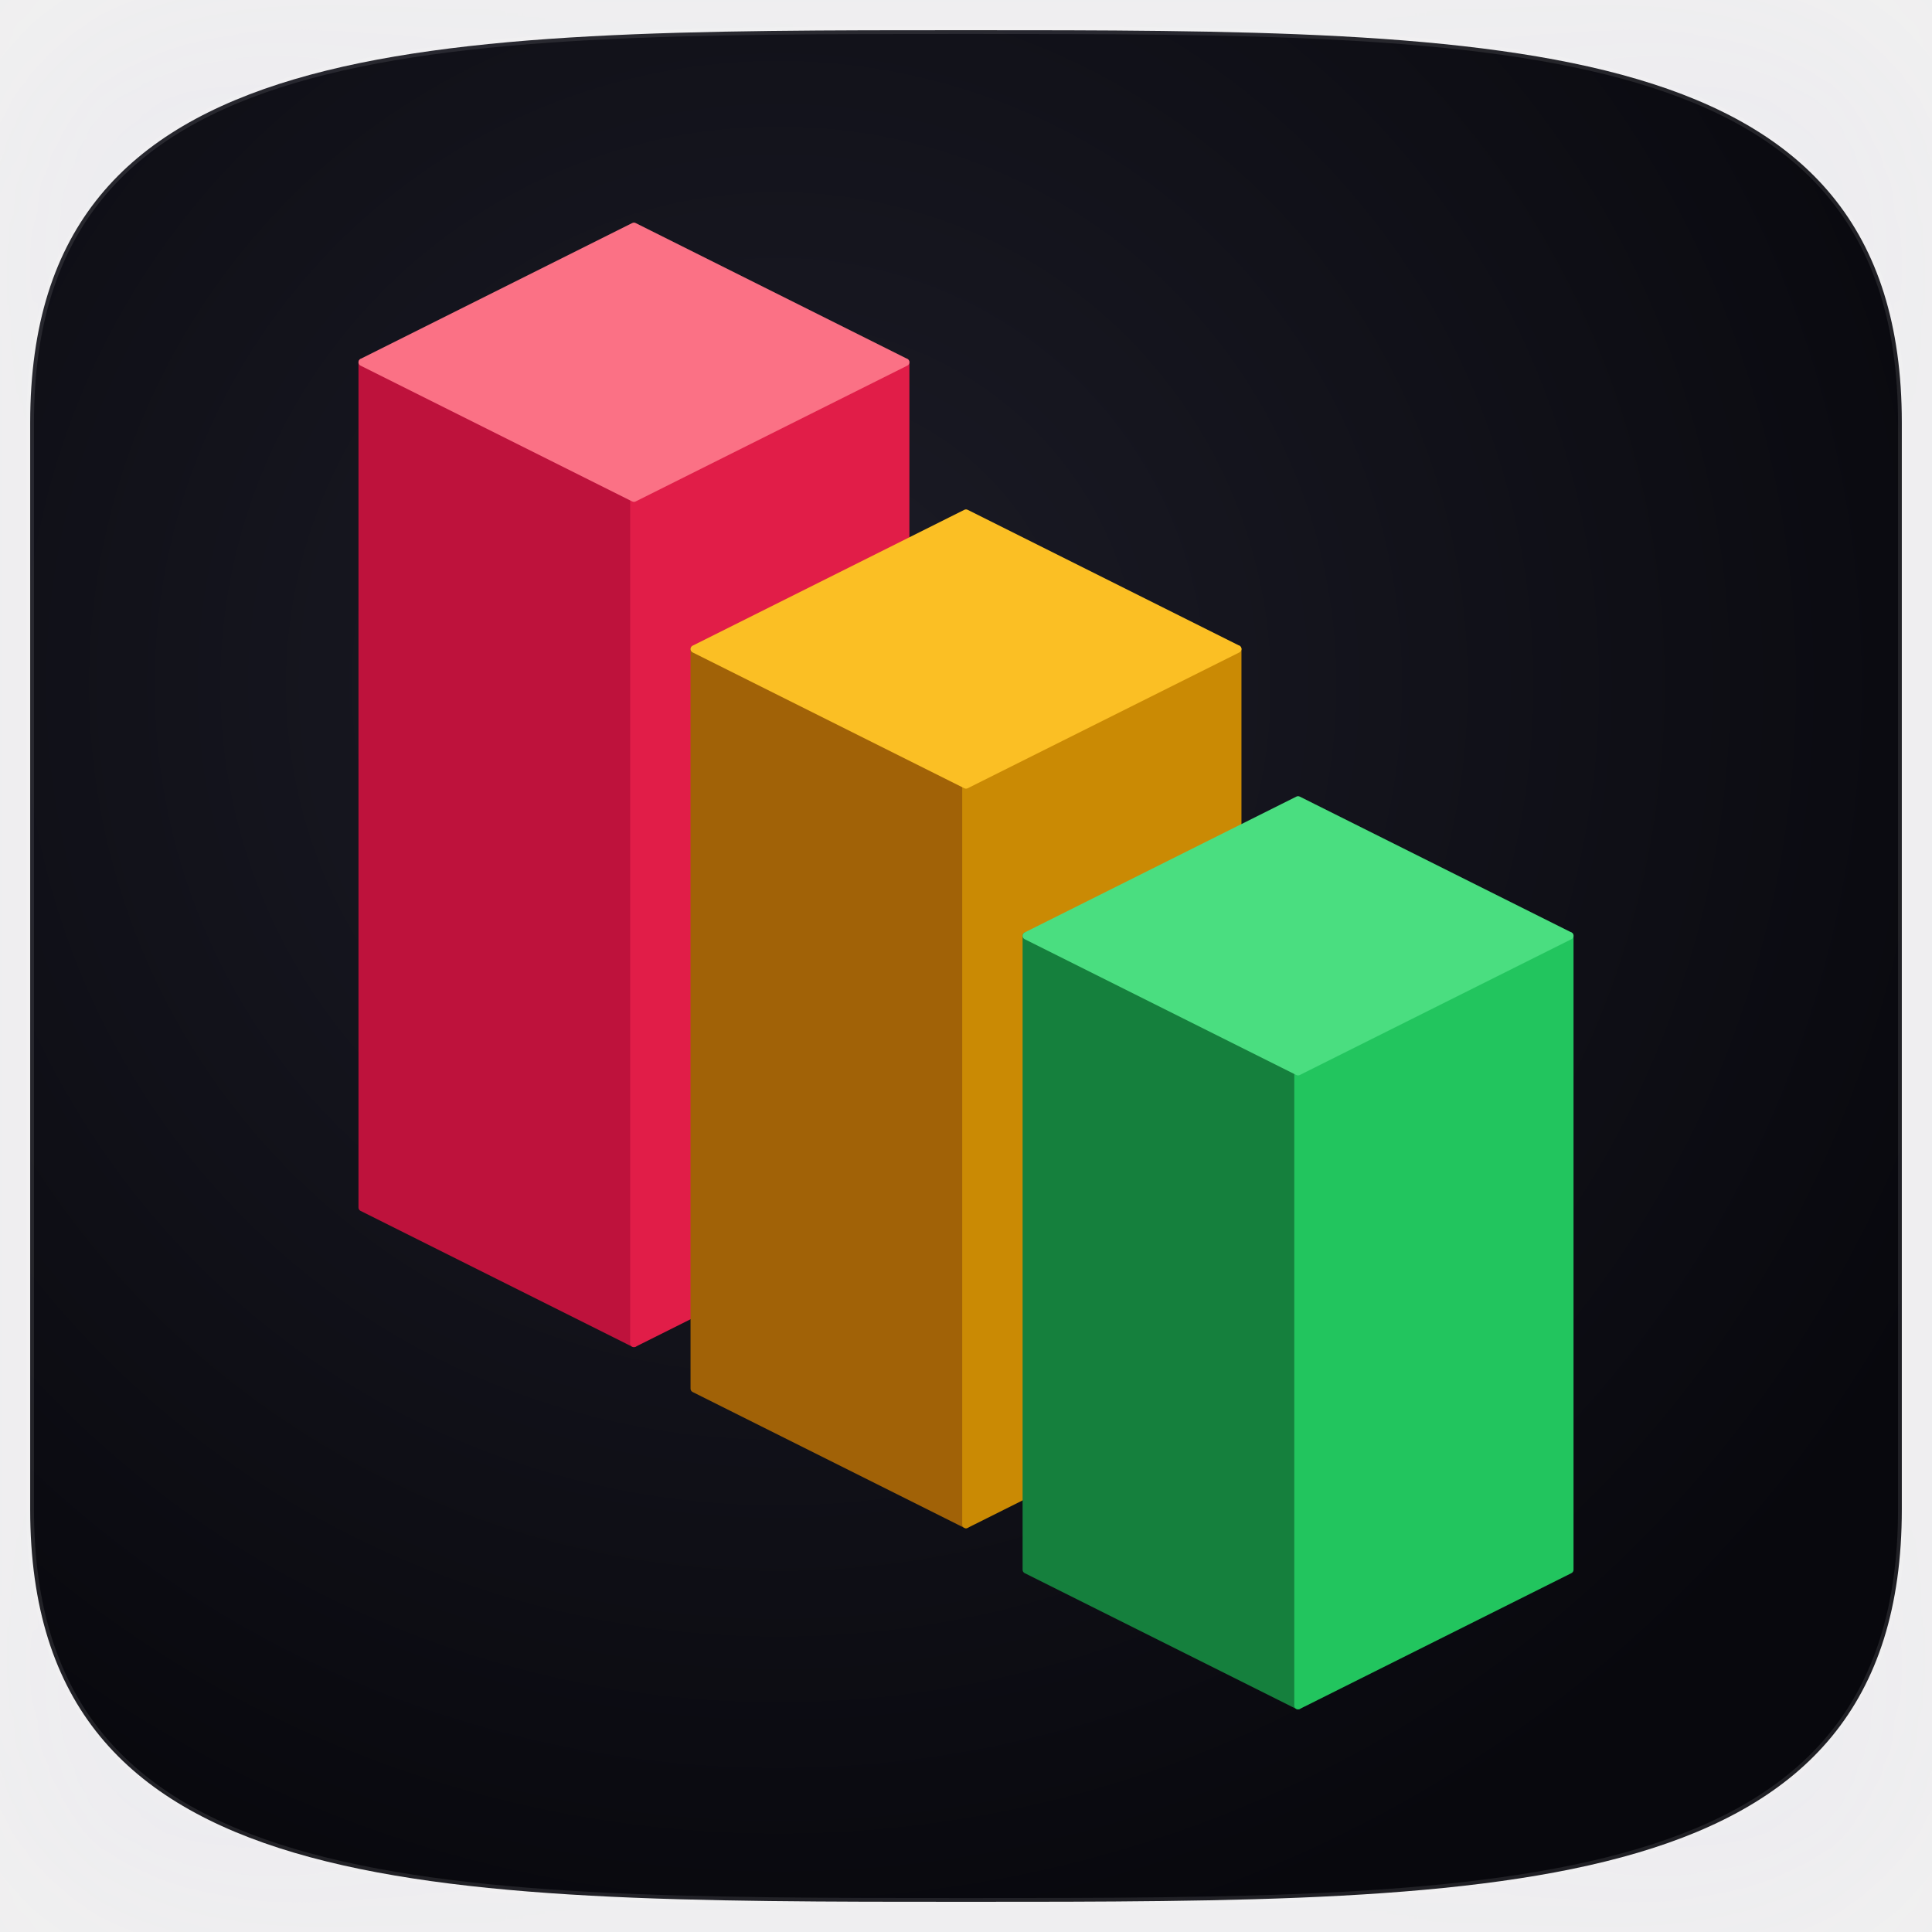
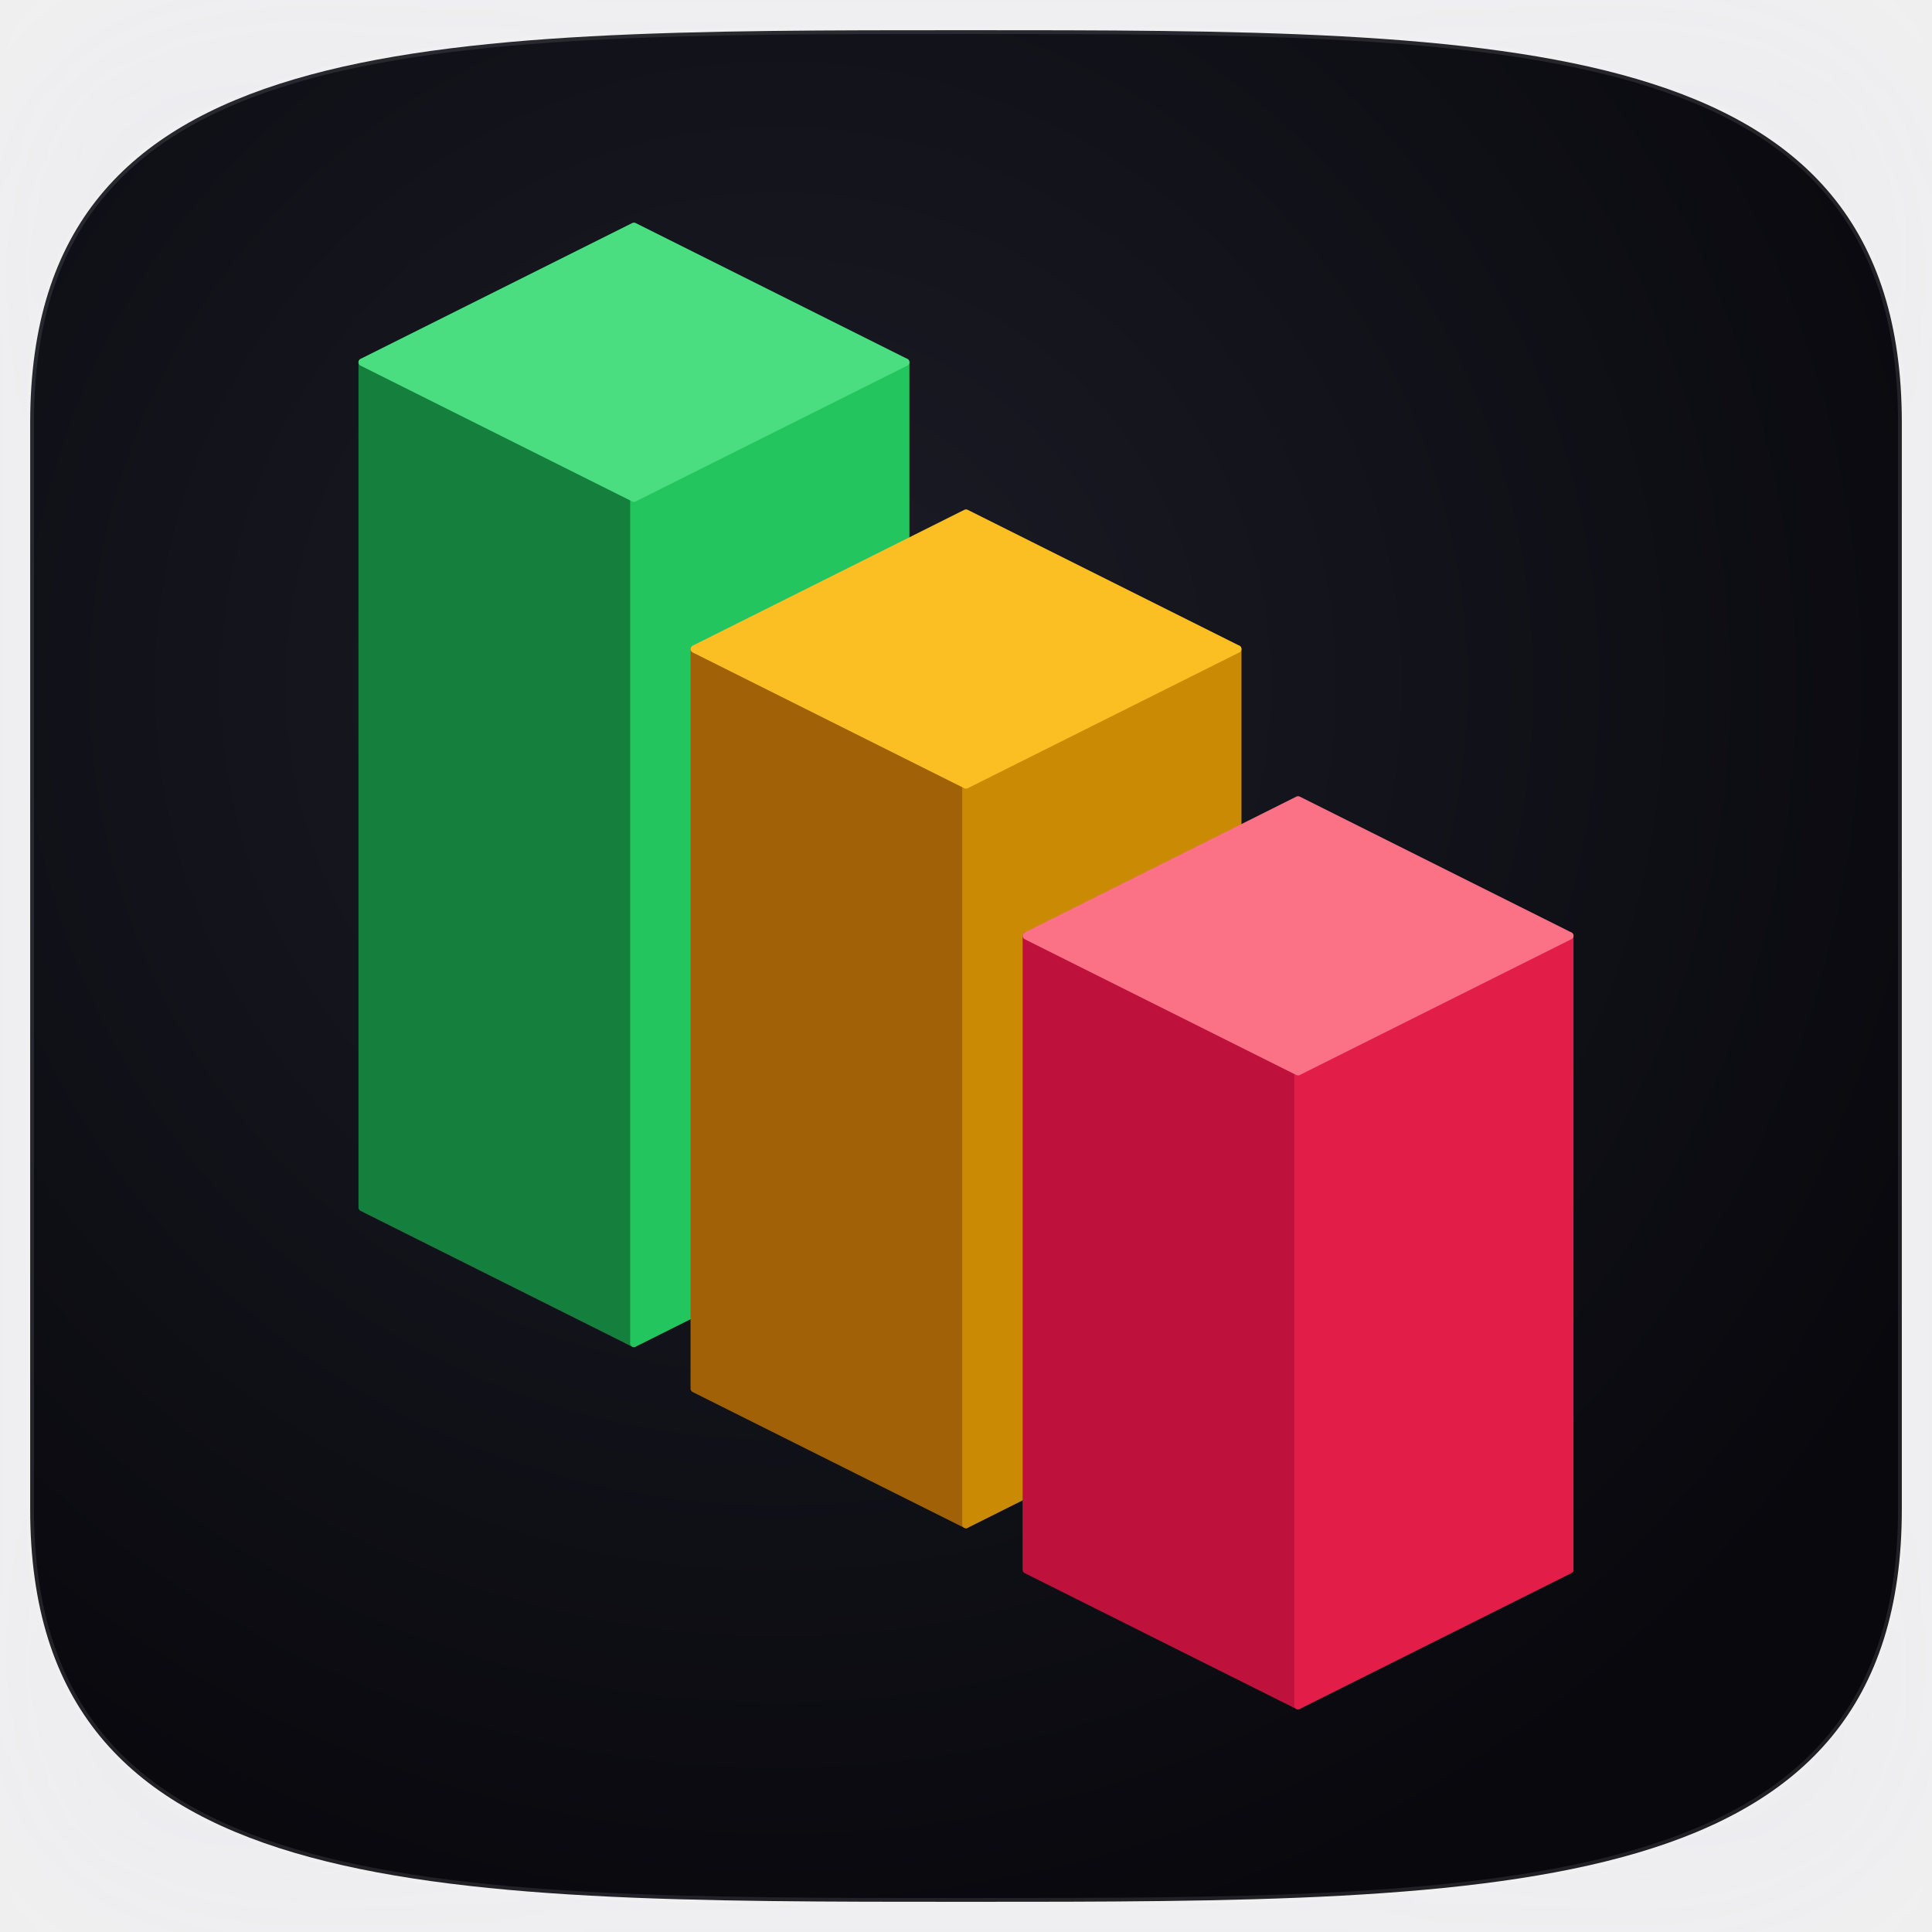
<svg xmlns="http://www.w3.org/2000/svg" viewBox="0 0 256 256" width="256" height="256">
  <defs>
    <radialGradient id="bg" cx="40%" cy="35%" r="70%">
      <stop offset="0%" stop-color="#1c1c27" />
      <stop offset="100%" stop-color="#08080d" />
    </radialGradient>
    <clipPath id="squircle-clip">
      <path d="M128,4 C200,4 252,4 252,56 C252,108 252,148 252,200 C252,252 200,252 128,252 C56,252 4,252 4,200 C4,148 4,108 4,56 C4,4 56,4 128,4 Z" />
    </clipPath>
    <filter id="outer-glow" x="-30%" y="-30%" width="160%" height="160%">
      <feGaussianBlur stdDeviation="14" result="blur" />
      <feMerge>
        <feMergeNode in="blur" />
        <feMergeNode in="blur" />
        <feMergeNode in="blur" />
      </feMerge>
    </filter>
  </defs>
  <path d="M128,4 C200,4 252,4 252,56 C252,108 252,148 252,200 C252,252 200,252 128,252 C56,252 4,252 4,200 C4,148 4,108 4,56 C4,4 56,4 128,4 Z" fill="none" stroke="#a78bfa" stroke-width="2" opacity="0.2" filter="url(#outer-glow)" />
  <path d="M128,4 C200,4 252,4 252,56 C252,108 252,148 252,200 C252,252 200,252 128,252 C56,252 4,252 4,200 C4,148 4,108 4,56 C4,4 56,4 128,4 Z" fill="url(#bg)" />
  <path d="M128,4 C200,4 252,4 252,56 C252,108 252,148 252,200 C252,252 200,252 128,252 C56,252 4,252 4,200 C4,148 4,108 4,56 C4,4 56,4 128,4 Z" fill="none" stroke="white" stroke-width="1" opacity="0.1" />
  <g clip-path="url(#squircle-clip)">
    <g>
-       <polygon points="48,160 48,48 84,66 84,178" fill="#be123c" stroke="#be123c" stroke-width="1" stroke-linejoin="round" />
-       <polygon points="84,66 120,48 120,160 84,178" fill="#e11d48" stroke="#e11d48" stroke-width="1" stroke-linejoin="round" />
-       <polygon points="48,48 84,30 120,48 84,66" fill="#fb7185" stroke="#fb7185" stroke-width="1" stroke-linejoin="round" />
+       <polygon points="48,160 48,48 84,66 84,178" fill="#15803d" stroke="#15803d" stroke-width="1" stroke-linejoin="round" />
+       <polygon points="84,66 120,48 120,160 84,178" fill="#22c55e" stroke="#22c55e" stroke-width="1" stroke-linejoin="round" />
+       <polygon points="48,48 84,30 120,48 84,66" fill="#4ade80" stroke="#4ade80" stroke-width="1" stroke-linejoin="round" />
    </g>
    <g>
      <polygon points="92,184 92,86 128,104 128,202" fill="#a16207" stroke="#a16207" stroke-width="1" stroke-linejoin="round" />
      <polygon points="128,104 164,86 164,184 128,202" fill="#ca8a04" stroke="#ca8a04" stroke-width="1" stroke-linejoin="round" />
      <polygon points="92,86 128,68 164,86 128,104" fill="#fbbf24" stroke="#fbbf24" stroke-width="1" stroke-linejoin="round" />
    </g>
    <g>
-       <polygon points="136,208 136,124 172,142 172,226" fill="#15803d" stroke="#15803d" stroke-width="1" stroke-linejoin="round" />
-       <polygon points="172,142 208,124 208,208 172,226" fill="#22c55e" stroke="#22c55e" stroke-width="1" stroke-linejoin="round" />
-       <polygon points="136,124 172,106 208,124 172,142" fill="#4ade80" stroke="#4ade80" stroke-width="1" stroke-linejoin="round" />
+       <polygon points="136,208 136,124 172,142 172,226" fill="#be123c" stroke="#be123c" stroke-width="1" stroke-linejoin="round" />
+       <polygon points="172,142 208,124 208,208 172,226" fill="#e11d48" stroke="#e11d48" stroke-width="1" stroke-linejoin="round" />
+       <polygon points="136,124 172,106 208,124 172,142" fill="#fb7185" stroke="#fb7185" stroke-width="1" stroke-linejoin="round" />
    </g>
  </g>
</svg>
